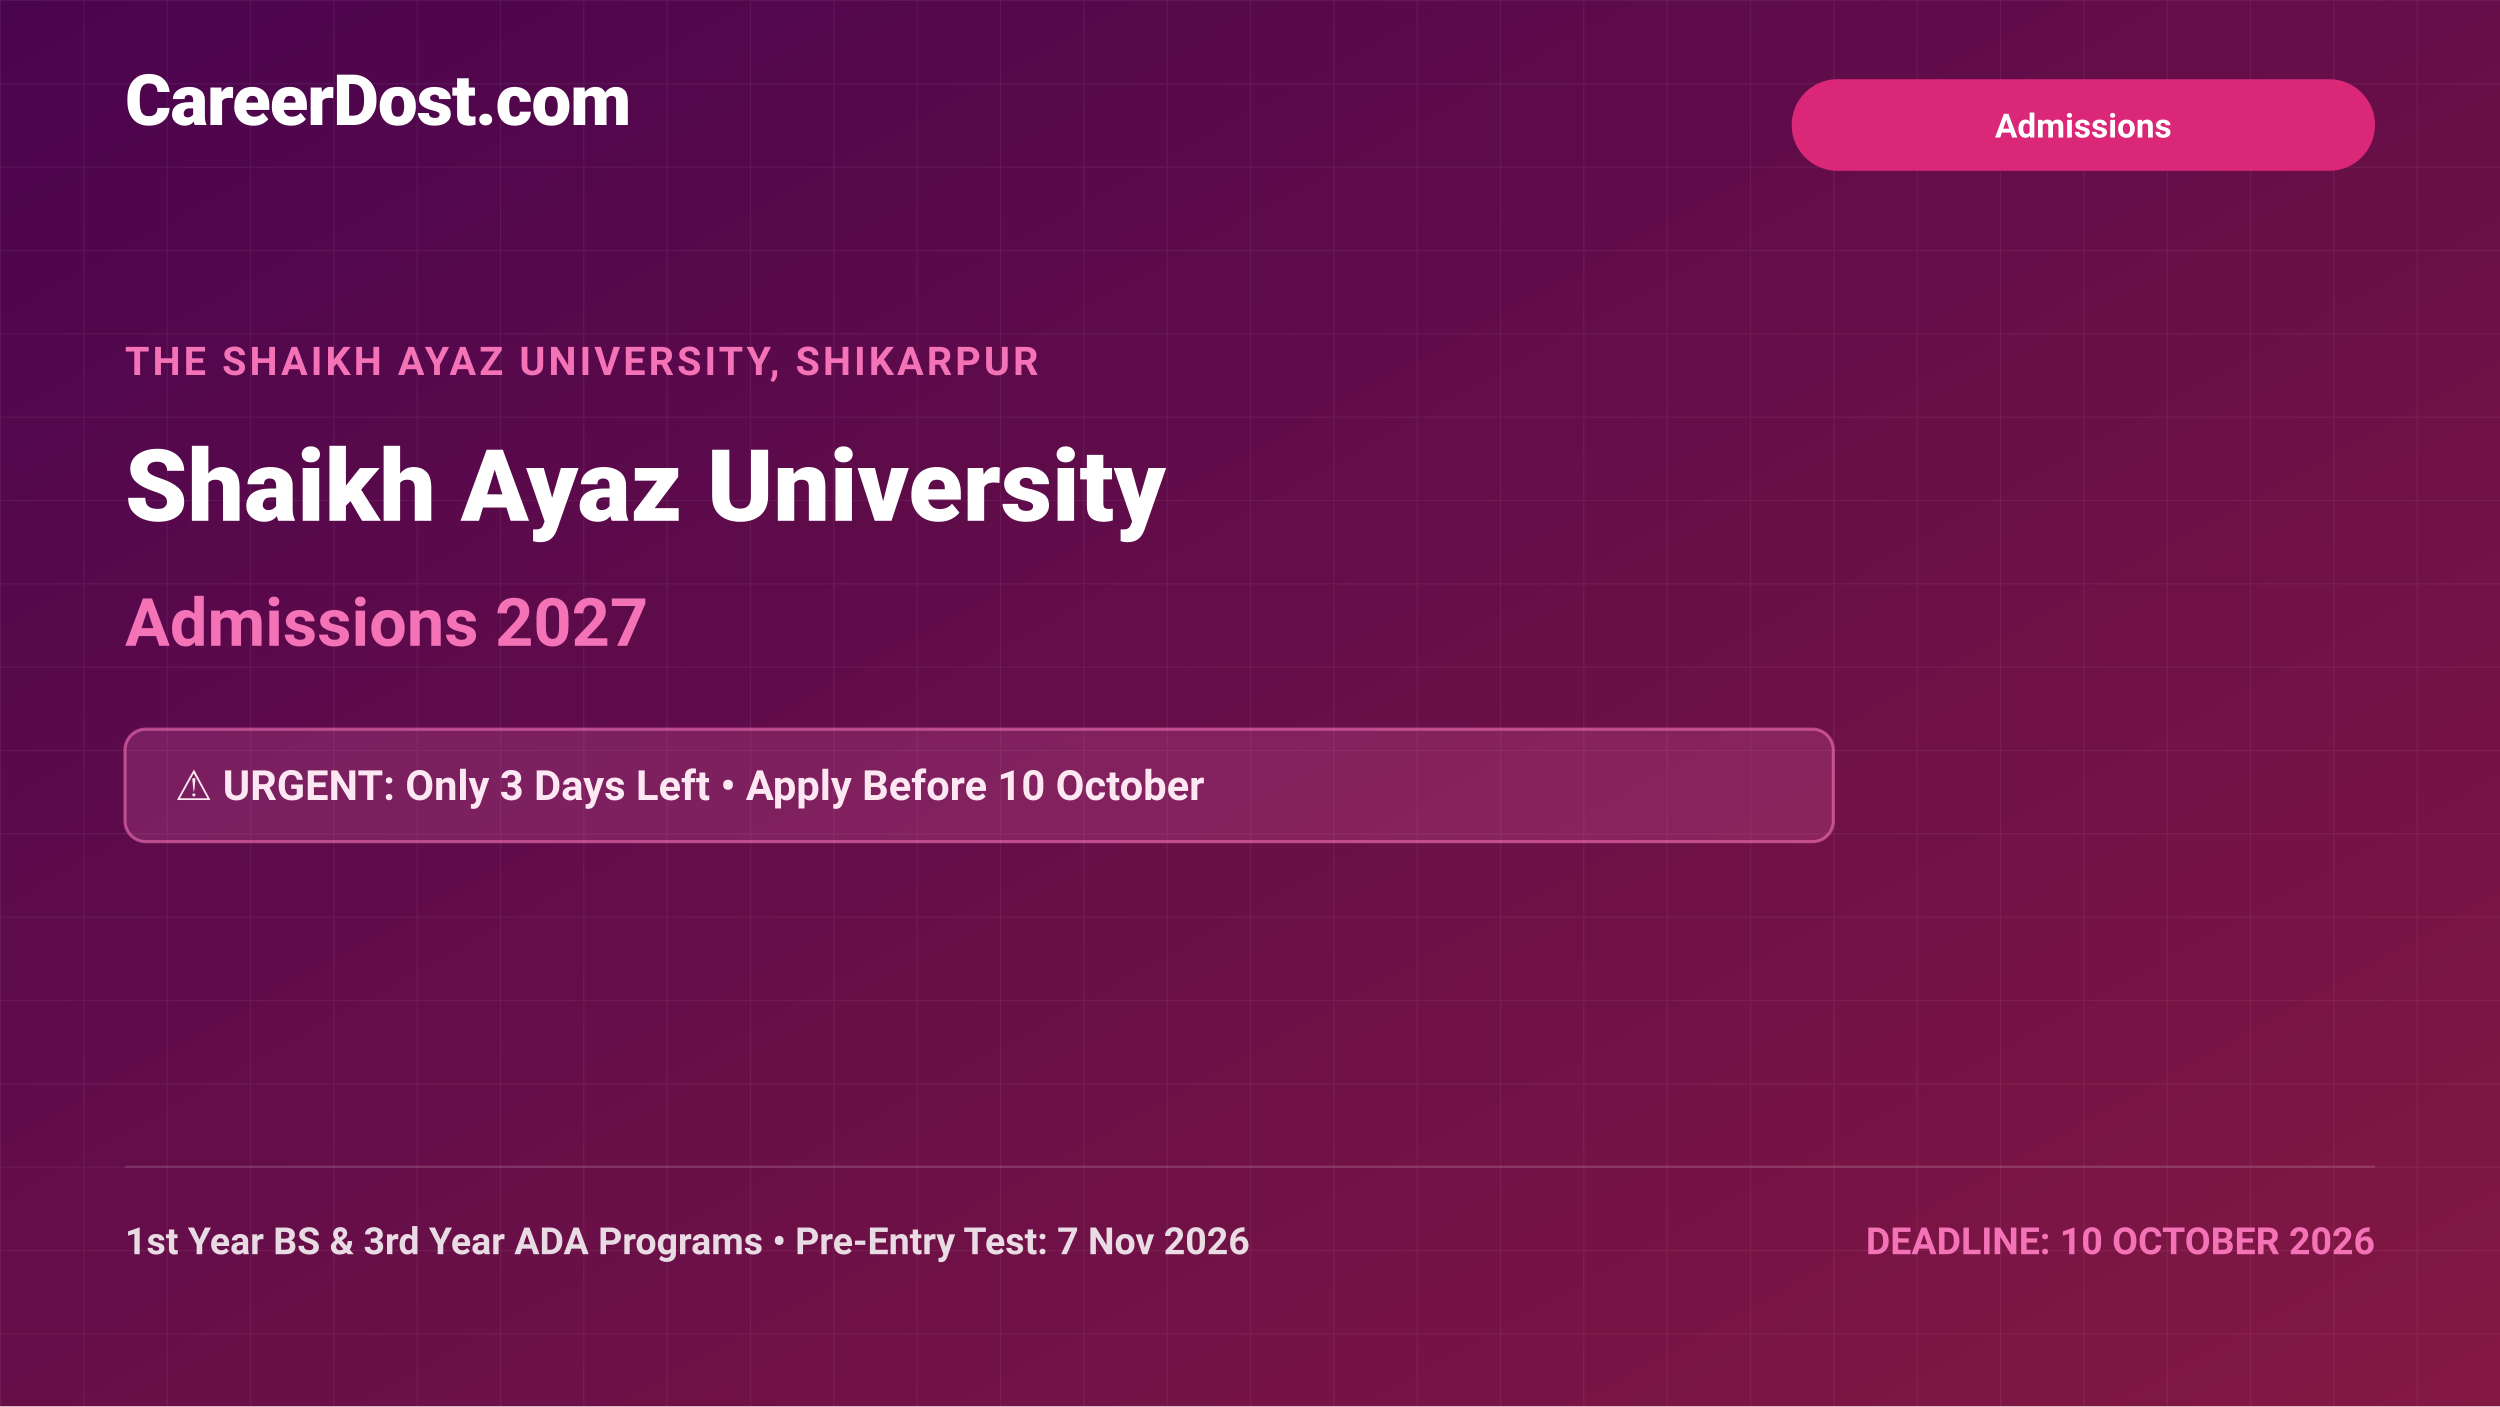
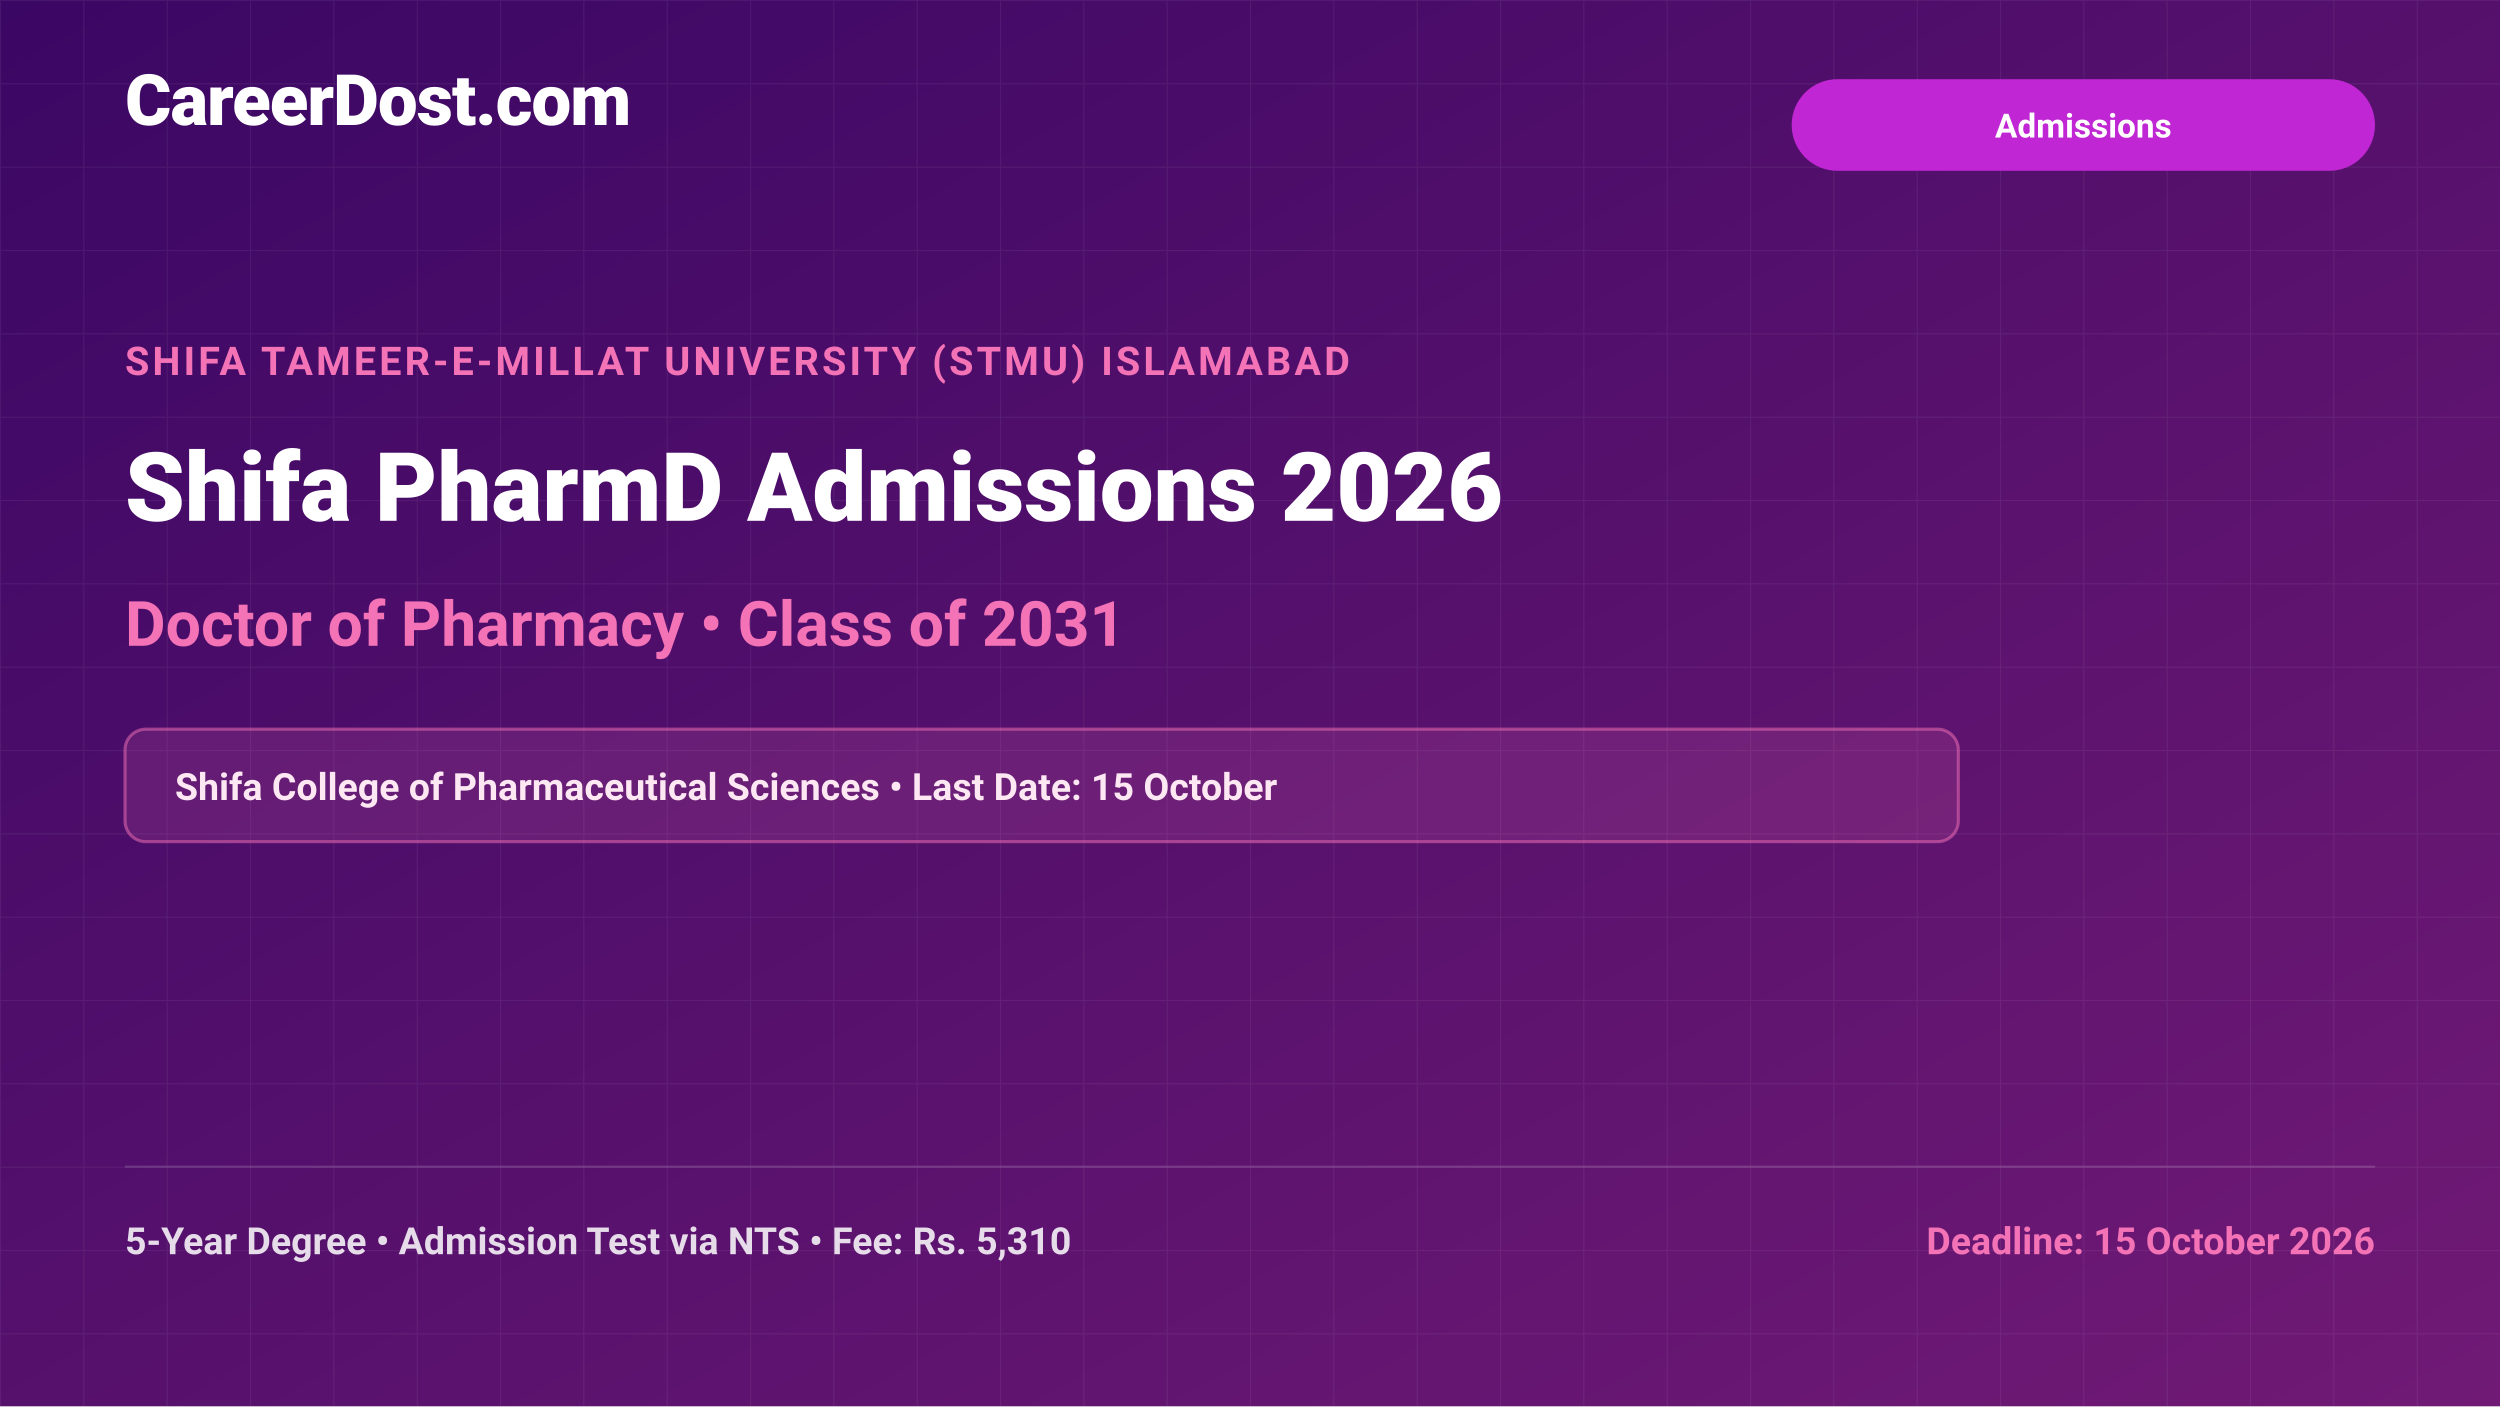
<svg xmlns="http://www.w3.org/2000/svg" viewBox="0 0 1200 675" width="1200" height="675">
  <defs>
-     <linearGradient id="bgGrad_shaikh-ayaz-university-admissions-2027" x1="0%" y1="0%" x2="100%" y2="100%">
-       <stop offset="0%" stop-color="#4a044e" />
-       <stop offset="100%" stop-color="#831843" />
+     <linearGradient id="bgGrad_shifa-university-pharmd-admissions-2026" x1="0%" y1="0%" x2="100%" y2="100%">
+       <stop offset="0%" stop-color="#3b0764" />
+       <stop offset="100%" stop-color="#701a75" />
    </linearGradient>
-     <pattern id="grid_shaikh-ayaz-university-admissions-2027" width="40" height="40" patternUnits="userSpaceOnUse">
+     <pattern id="grid_shifa-university-pharmd-admissions-2026" width="40" height="40" patternUnits="userSpaceOnUse">
      <path d="M 40 0 L 0 0 0 40" fill="none" stroke="rgba(255,255,255,0.06)" stroke-width="1" />
    </pattern>
  </defs>
-   <rect width="1200" height="675" fill="url(#bgGrad_shaikh-ayaz-university-admissions-2027)" />
-   <rect width="1200" height="675" fill="url(#grid_shaikh-ayaz-university-admissions-2027)" />
+   <rect width="1200" height="675" fill="url(#bgGrad_shifa-university-pharmd-admissions-2026)" />
+   <rect width="1200" height="675" fill="url(#grid_shifa-university-pharmd-admissions-2026)" />
  <g transform="translate(60, 60)">
    <text font-family="'Segoe UI', -apple-system, BlinkMacSystemFont, Roboto, sans-serif" font-weight="900" font-size="34" fill="#ffffff" letter-spacing="-0.5">
      CareerDost.com
    </text>
-     <rect x="800" y="-22" width="280" height="44" rx="22" fill="#db2777" />
+     <rect x="800" y="-22" width="280" height="44" rx="22" fill="#c026d3" />
    <text x="940" y="6" font-family="'Segoe UI', -apple-system, BlinkMacSystemFont, Roboto, sans-serif" font-weight="700" font-size="16" fill="#ffffff" text-anchor="middle">
      Admissions
    </text>
  </g>
  <g transform="translate(60, 180)">
    <text font-family="'Segoe UI', -apple-system, BlinkMacSystemFont, Roboto, sans-serif" font-weight="700" font-size="19" fill="#f472b6" letter-spacing="1.5">
-       THE SHAIKH AYAZ UNIVERSITY, SHIKARPUR
+       SHIFA TAMEER-E-MILLAT UNIVERSITY (STMU) ISLAMABAD
    </text>
-     <text y="70" font-family="'Segoe UI', -apple-system, BlinkMacSystemFont, Roboto, sans-serif" font-weight="900" font-size="48" fill="#ffffff">
-       Shaikh Ayaz University
+     <text y="70" font-family="'Segoe UI', -apple-system, BlinkMacSystemFont, Roboto, sans-serif" font-weight="900" font-size="46" fill="#ffffff">
+       Shifa PharmD Admissions 2026
    </text>
-     <text y="130" font-family="'Segoe UI', -apple-system, BlinkMacSystemFont, Roboto, sans-serif" font-weight="700" font-size="32" fill="#f472b6">
-       Admissions 2027
+     <text y="130" font-family="'Segoe UI', -apple-system, BlinkMacSystemFont, Roboto, sans-serif" font-weight="700" font-size="30" fill="#f472b6">
+       Doctor of Pharmacy • Class of 2031
    </text>
-     <rect y="170" width="820" height="54" rx="10" fill="rgba(244, 114, 182, 0.2)" stroke="rgba(244, 114, 182, 0.6)" stroke-width="1.5" />
-     <text x="24" y="204" font-family="'Segoe UI', -apple-system, BlinkMacSystemFont, Roboto, sans-serif" font-weight="700" font-size="20" fill="#fce7f3">
-       ⚠️ URGENT: Only 3 Days Left • Apply Before 10 October
+     <rect y="170" width="880" height="54" rx="10" fill="rgba(244, 114, 182, 0.15)" stroke="rgba(244, 114, 182, 0.5)" stroke-width="1.5" />
+     <text x="24" y="204" font-family="'Segoe UI', -apple-system, BlinkMacSystemFont, Roboto, sans-serif" font-weight="700" font-size="18" fill="#fce7f3">
+       Shifa College of Pharmaceutical Sciences • Last Date: 15 October
    </text>
  </g>
  <g transform="translate(60, 560)">
    <line x1="0" y1="0" x2="1080" y2="0" stroke="rgba(255,255,255,0.15)" stroke-width="1" />
    <text y="42" font-family="'Segoe UI', -apple-system, BlinkMacSystemFont, Roboto, sans-serif" font-weight="600" font-size="18" fill="rgba(255,255,255,0.85)">
-       1st Year BS &amp; 3rd Year ADA Programs • Pre-Entry Test: 7 Nov 2026
+       5-Year Degree • Admission Test via NTS • Fee: Rs. 5,310
    </text>
    <text x="1080" y="42" font-family="'Segoe UI', -apple-system, BlinkMacSystemFont, Roboto, sans-serif" font-weight="700" font-size="18" fill="#f472b6" text-anchor="end">
-       DEADLINE: 10 OCTOBER 2026
+       Deadline: 15 October 2026
    </text>
  </g>
</svg>
